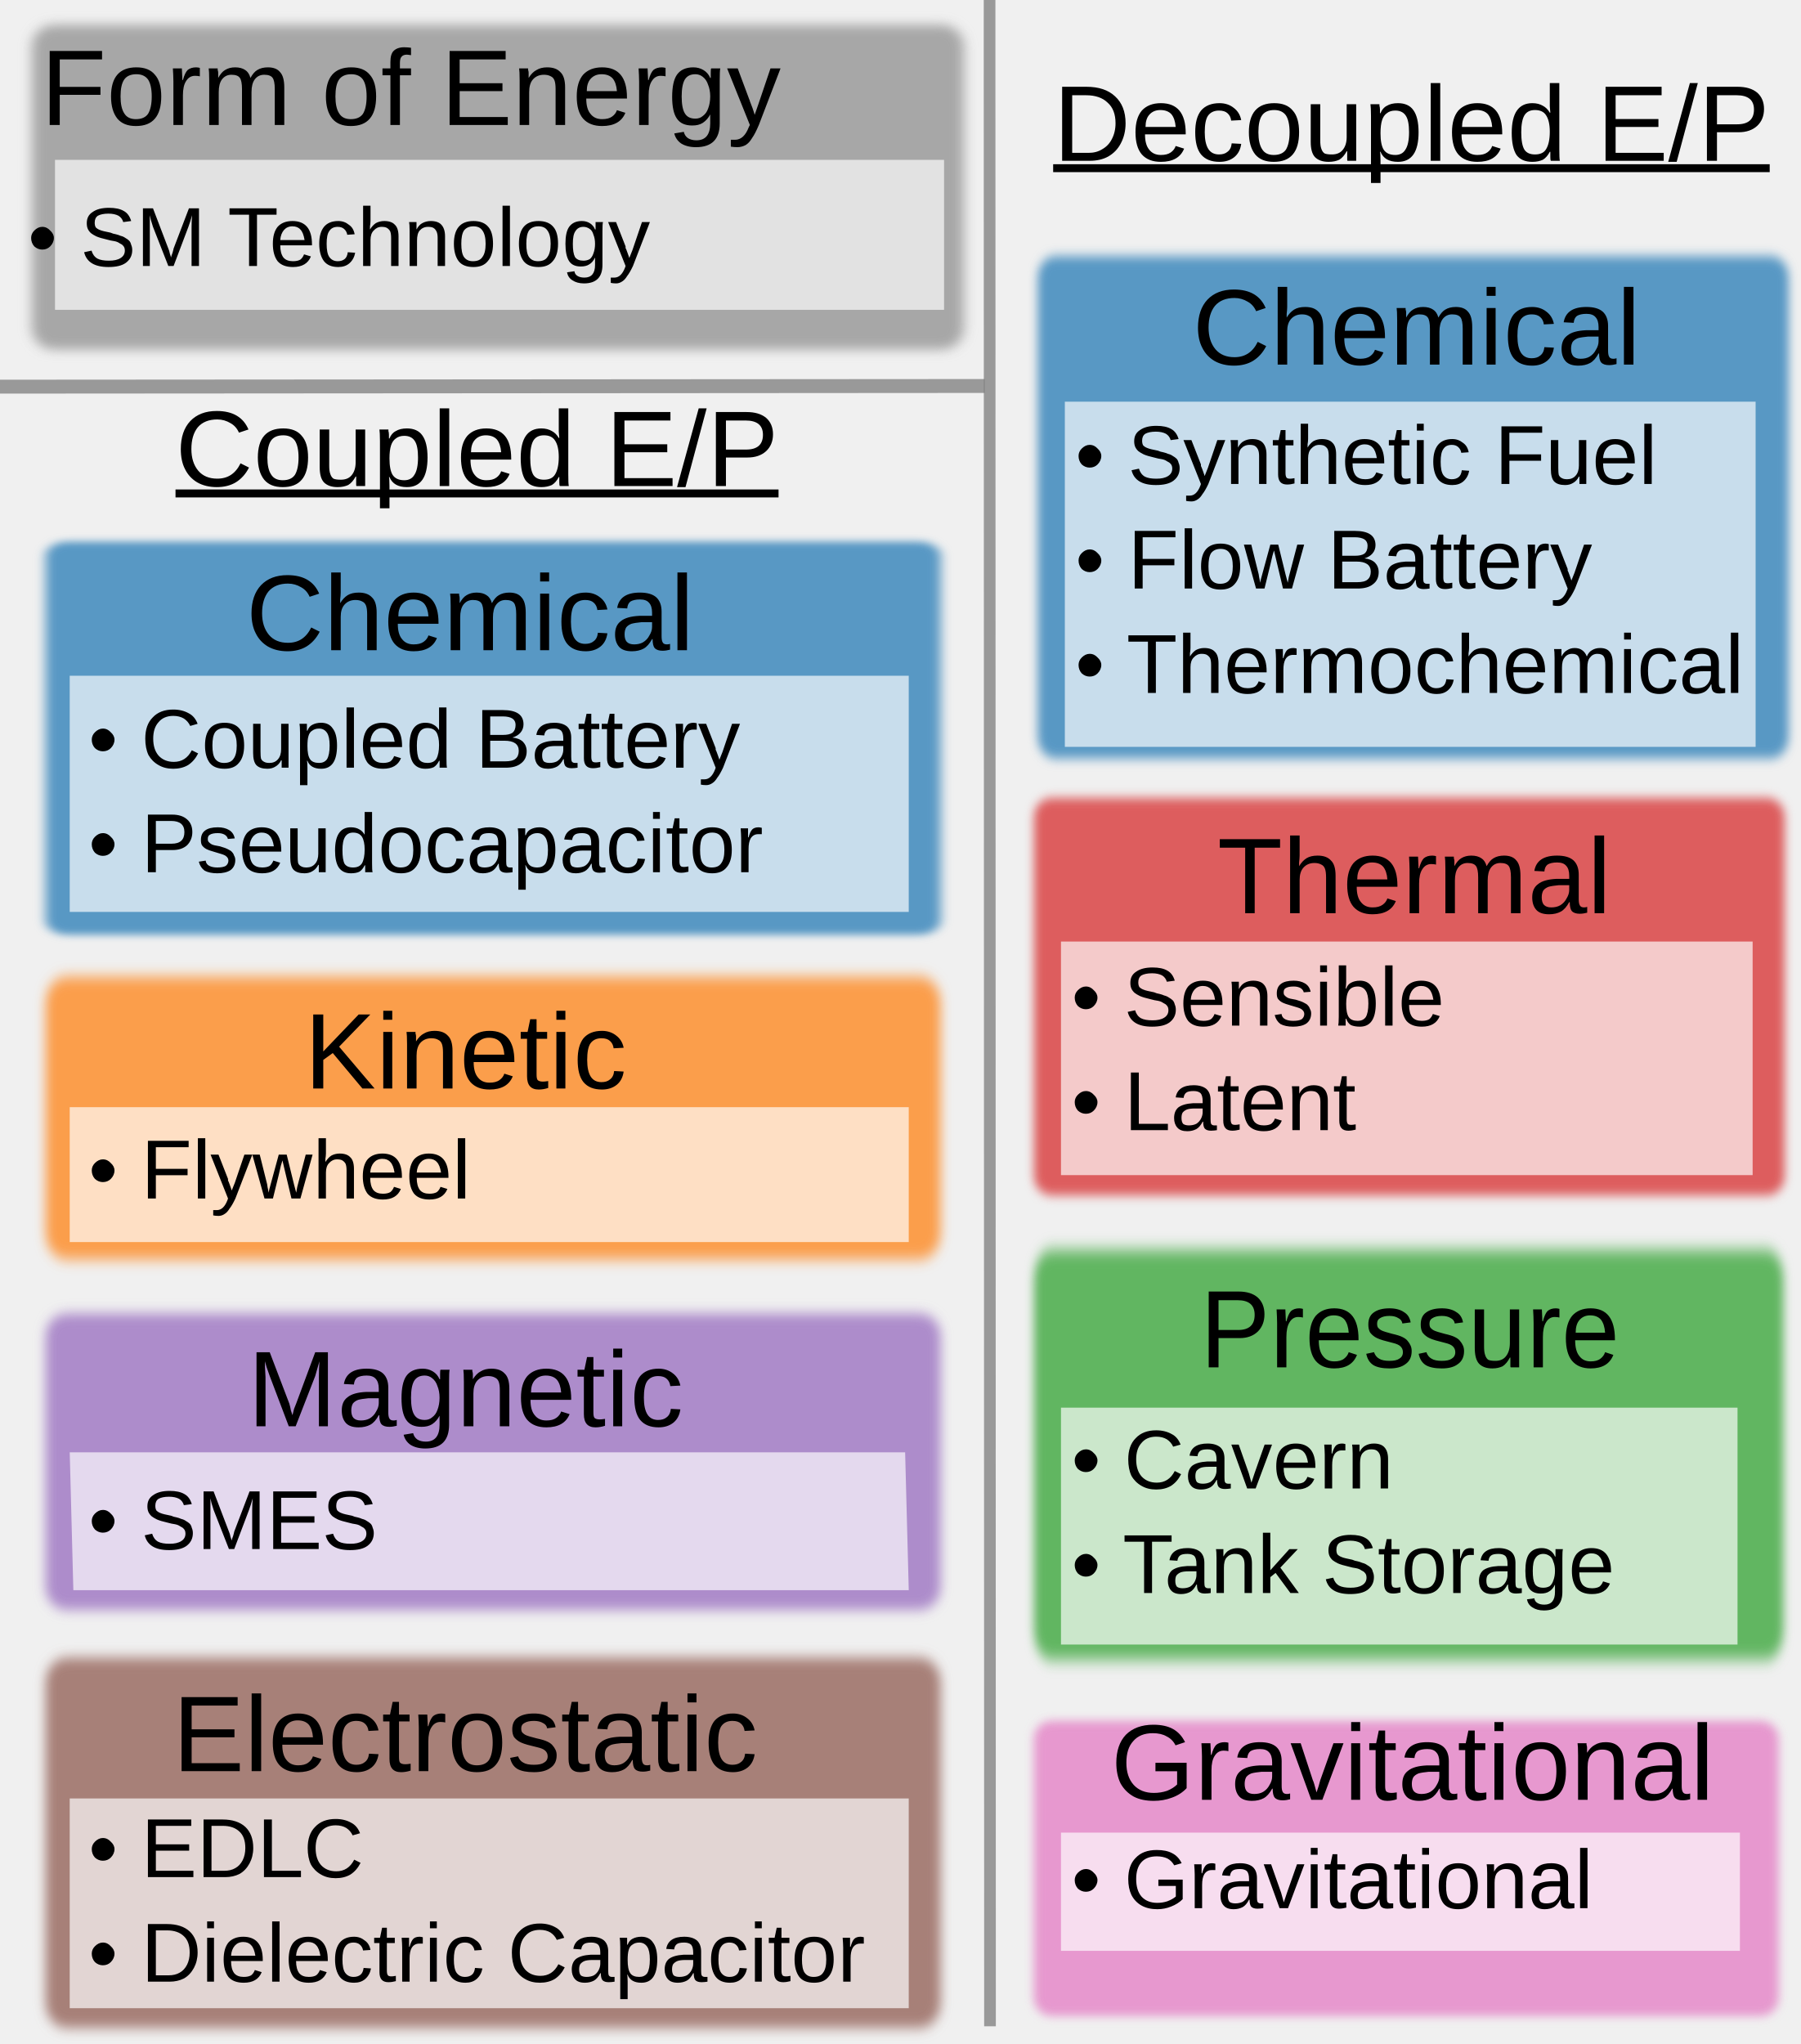
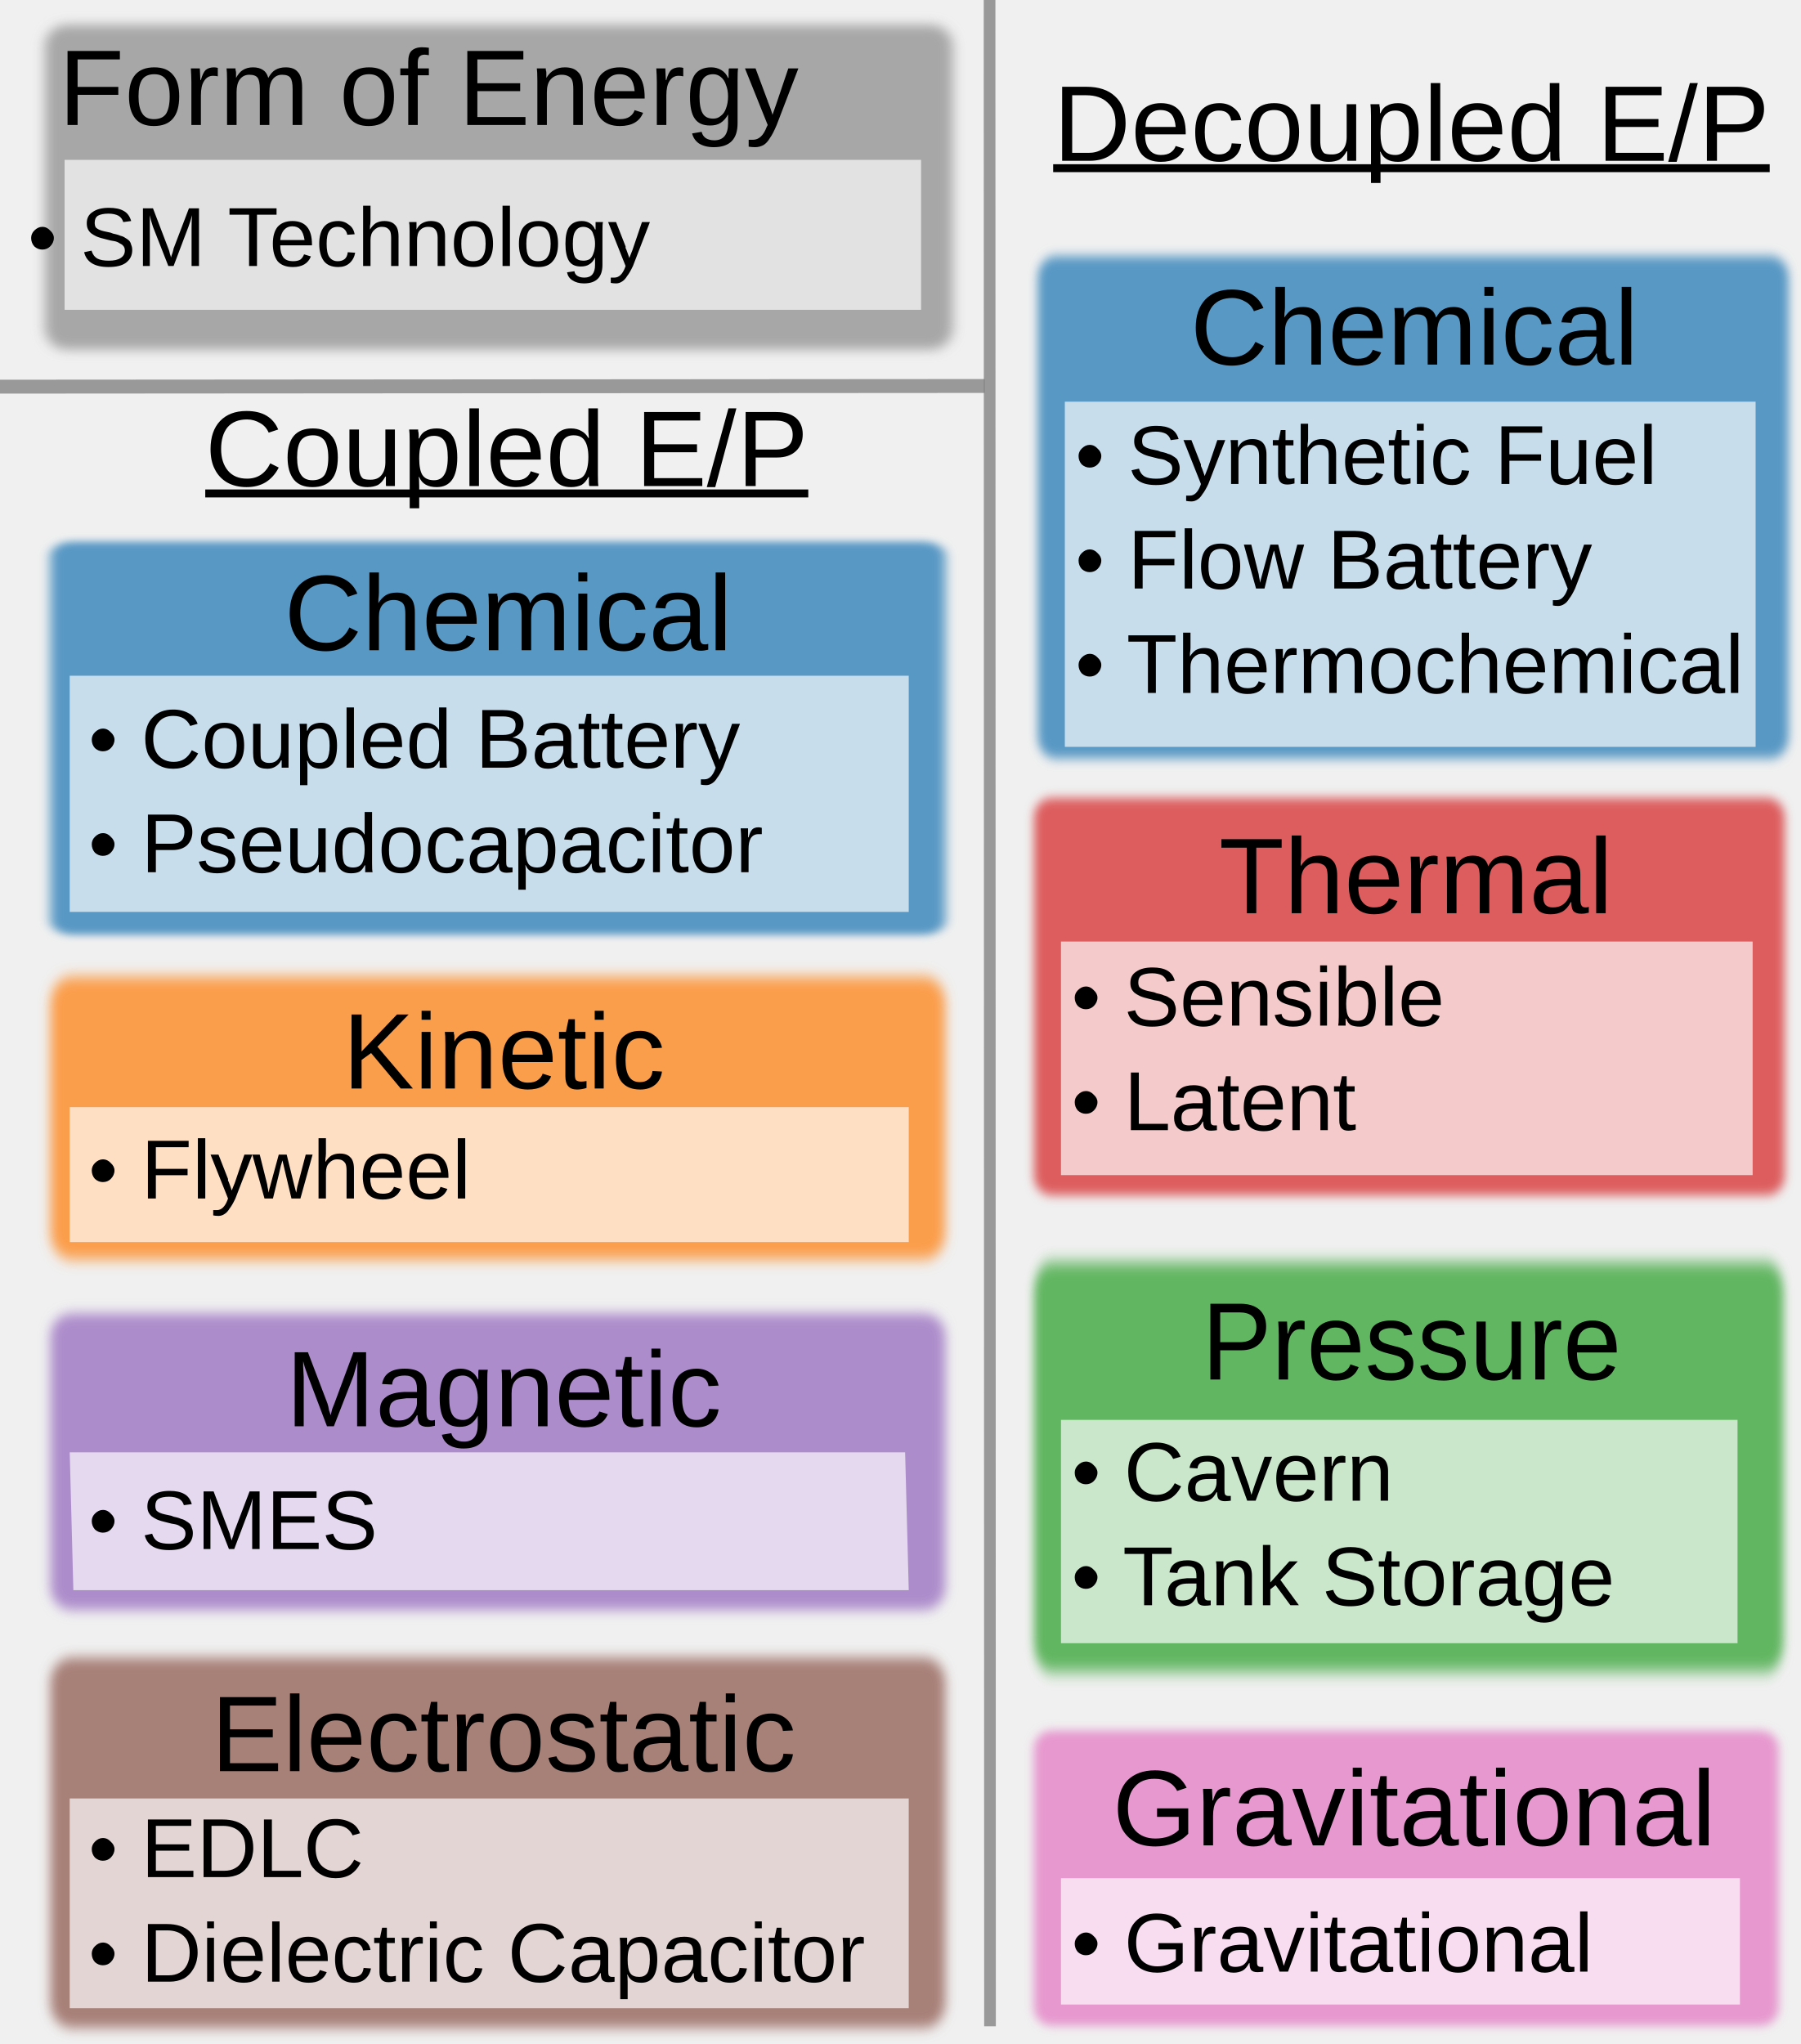
<svg xmlns="http://www.w3.org/2000/svg" width="53.215mm" height="60.411mm" viewBox="0 0 53.215 60.411" version="1.1" id="svg5" xml:space="preserve">
  <defs id="defs2">
    <rect x="856.205" y="473.246" width="132.097" height="20.602" id="rect17208" />
    <clipPath clipPathUnits="userSpaceOnUse" id="clipEmfPath1">
      <path d="M 0,0 H 375.447 V 306.686 H 0 Z" id="path400" />
    </clipPath>
    <pattern id="EMFhbasepattern" patternUnits="userSpaceOnUse" width="6" height="6" x="0" y="0" />
    <filter style="color-interpolation-filters:sRGB" id="filter1224" x="-0.016" y="-0.06" width="1.031" height="1.12">
      <feGaussianBlur stdDeviation="0.54" id="feGaussianBlur1226" />
    </filter>
    <filter style="color-interpolation-filters:sRGB" id="filter1228" x="-0.016" y="-0.031" width="1.031" height="1.062">
      <feGaussianBlur stdDeviation="0.54" id="feGaussianBlur1230" />
    </filter>
    <filter style="color-interpolation-filters:sRGB" id="filter1232" x="-0.016" y="-0.027" width="1.031" height="1.055">
      <feGaussianBlur stdDeviation="0.54" id="feGaussianBlur1234" />
    </filter>
    <filter style="color-interpolation-filters:sRGB" id="filter1236" x="-0.016" y="-0.024" width="1.031" height="1.048">
      <feGaussianBlur stdDeviation="0.54" id="feGaussianBlur1238" />
    </filter>
    <filter style="color-interpolation-filters:sRGB" id="filter1240" x="-0.016" y="-0.045" width="1.031" height="1.09">
      <feGaussianBlur stdDeviation="0.54" id="feGaussianBlur1242" />
    </filter>
    <filter style="color-interpolation-filters:sRGB" id="filter1244" x="-0.016" y="-0.05" width="1.031" height="1.099">
      <feGaussianBlur stdDeviation="0.54" id="feGaussianBlur1246" />
    </filter>
    <filter style="color-interpolation-filters:sRGB" id="filter1248" x="-0.016" y="-0.043" width="1.031" height="1.087">
      <feGaussianBlur stdDeviation="0.54" id="feGaussianBlur1250" />
    </filter>
    <filter style="color-interpolation-filters:sRGB" id="filter1252" x="-0.016" y="-0.04" width="1.031" height="1.08">
      <feGaussianBlur stdDeviation="0.54" id="feGaussianBlur1254" />
    </filter>
    <filter style="color-interpolation-filters:sRGB" id="filter1248-8" x="-0.016" y="-0.043" width="1.031" height="1.087">
      <feGaussianBlur stdDeviation="0.54" id="feGaussianBlur1250-5" />
    </filter>
  </defs>
  <g id="layer1" transform="translate(-23.54635,-45.23219)">
    <rect style="opacity:0.73;fill:#1f77b4;fill-opacity:1;fill-rule:evenodd;stroke-width:0.525;paint-order:stroke fill markers;filter:url(#filter1232)" id="rect184" width="83.022" height="47.412" x="23.193" y="34.22" ry="2" rx="2" transform="matrix(0.2673111,0,0,0.3131184,48.02206,42.08713)" />
-     <rect style="opacity:0.73;mix-blend-mode:normal;fill:#1f77b4;fill-opacity:1;fill-rule:evenodd;stroke-width:0.56;paint-order:stroke fill markers;filter:url(#filter1236)" id="rect184-46" width="83.022" height="53.987" x="111.658" y="34.22" ry="2" rx="2" transform="matrix(0.3186624,0,0,0.2151758,-10.686,53.87873)" />
+     <rect style="opacity:0.73;mix-blend-mode:normal;fill:#1f77b4;fill-opacity:1;fill-rule:evenodd;stroke-width:0.56;paint-order:stroke fill markers;filter:url(#filter1236)" id="rect184-46" width="83.022" height="53.987" x="111.658" y="34.22" ry="2" rx="2" transform="matrix(0.3186624,0,0,0.2151758,-10.54579,53.87873)" />
    <rect style="opacity:0.73;mix-blend-mode:normal;fill:#d62728;fill-opacity:1;fill-rule:evenodd;stroke-width:0.56;paint-order:stroke fill markers;filter:url(#filter1228)" id="rect184-1" width="83.022" height="42.072" x="23.42" y="83.853" ry="2" rx="2" transform="matrix(0.2672706,0,0,0.2791416,47.84898,45.40939)" />
-     <rect style="opacity:0.73;mix-blend-mode:normal;fill:#2ca02c;fill-opacity:1;fill-rule:evenodd;stroke-width:0.463;paint-order:stroke fill markers;filter:url(#filter1240)" id="rect184-4" width="83.022" height="28.765" x="22.873" y="141.918" ry="2" rx="2" transform="matrix(0.2668837,0,0,0.4211406,48.00363,22.40349)" />
-     <rect style="opacity:0.73;mix-blend-mode:normal;fill:#e377c2;fill-opacity:1;fill-rule:evenodd;stroke-width:0.492;paint-order:stroke fill markers;filter:url(#filter1252)" id="rect184-40" width="83.022" height="32.453" x="22.873" y="188.552" ry="2" rx="2" transform="matrix(0.2651474,0,0,0.2687284,48.04109,45.42348)" />
-     <rect style="opacity:0.73;mix-blend-mode:normal;fill:#8c564b;fill-opacity:1;fill-rule:evenodd;stroke-width:0.472;paint-order:stroke fill markers;filter:url(#filter1248)" id="rect184-13" width="83.022" height="29.887" x="111.337" y="188.552" ry="2" rx="2" transform="matrix(0.3186526,0,0,0.3661219,-10.58274,25.19311)" />
-     <rect style="opacity:0.73;mix-blend-mode:normal;fill:#ff7f0e;fill-opacity:1;fill-rule:evenodd;stroke-width:0.402;paint-order:stroke fill markers;filter:url(#filter1224)" id="rect184-9" width="83.022" height="21.666" x="111.658" y="94.963" ry="2" rx="2" transform="matrix(0.3186445,0,0,0.3857462,-10.68402,37.46755)" />
-     <rect style="opacity:0.73;mix-blend-mode:normal;fill:#9467bd;fill-opacity:1;fill-rule:evenodd;stroke-width:0.442;paint-order:stroke fill markers;filter:url(#filter1244)" id="rect184-9-3" width="83.022" height="26.2" x="111.337" y="141.918" ry="2" rx="2" transform="matrix(0.3186496,0,0,0.3343689,-10.58241,36.60086)" />
+     <rect style="opacity:0.73;mix-blend-mode:normal;fill:#2ca02c;fill-opacity:1;fill-rule:evenodd;stroke-width:0.463;paint-order:stroke fill markers;filter:url(#filter1240)" id="rect184-4" width="83.022" height="28.765" x="22.873" y="141.918" ry="2" rx="2" transform="matrix(0.2668837,0,0,0.4211406,48.00363,22.76422)" />
+     <rect style="opacity:0.73;mix-blend-mode:normal;fill:#e377c2;fill-opacity:1;fill-rule:evenodd;stroke-width:0.492;paint-order:stroke fill markers;filter:url(#filter1252)" id="rect184-40" width="83.022" height="32.453" x="22.873" y="188.552" ry="2" rx="2" transform="matrix(0.2651474,0,0,0.2687284,48.04109,45.71216)" />
+     <rect style="opacity:0.73;mix-blend-mode:normal;fill:#8c564b;fill-opacity:1;fill-rule:evenodd;stroke-width:0.472;paint-order:stroke fill markers;filter:url(#filter1248)" id="rect184-13" width="83.022" height="29.887" x="111.337" y="188.552" ry="2" rx="2" transform="matrix(0.3186526,0,0,0.3661219,-10.4421,25.19311)" />
+     <rect style="opacity:0.73;mix-blend-mode:normal;fill:#ff7f0e;fill-opacity:1;fill-rule:evenodd;stroke-width:0.402;paint-order:stroke fill markers;filter:url(#filter1224)" id="rect184-9" width="83.022" height="21.666" x="111.658" y="94.963" ry="2" rx="2" transform="matrix(0.3186445,0,0,0.3857462,-10.54304,37.46755)" />
+     <rect style="opacity:0.73;mix-blend-mode:normal;fill:#9467bd;fill-opacity:1;fill-rule:evenodd;stroke-width:0.442;paint-order:stroke fill markers;filter:url(#filter1244)" id="rect184-9-3" width="83.022" height="26.2" x="111.337" y="141.918" ry="2" rx="2" transform="matrix(0.3186496,0,0,0.3343689,-10.44164,36.60086)" />
    <rect style="opacity:0.671;fill:#ffffff;fill-opacity:1;fill-rule:evenodd;stroke-width:0.111;paint-order:stroke fill markers" id="rect15614" width="20.418" height="10.202" x="55.021" y="57.104" />
    <rect style="opacity:0.671;fill:#ffffff;fill-opacity:1;fill-rule:evenodd;stroke-width:0.109;paint-order:stroke fill markers" id="rect15614-3" width="20.444" height="6.903" x="54.907" y="73.06" />
    <rect style="opacity:0.671;fill:#ffffff;fill-opacity:1;fill-rule:evenodd;stroke-width:0.091;paint-order:stroke fill markers" id="rect15614-3-5" width="24.8" height="3.987" x="25.607" y="77.955" />
    <rect style="opacity:0.671;fill:#ffffff;fill-opacity:1;fill-rule:evenodd;stroke-width:0.101;paint-order:stroke fill markers" id="rect15614-5" width="24.8" height="6.98" x="25.607" y="65.204" />
-     <text xml:space="preserve" style="font-style:normal;font-variant:normal;font-weight:normal;font-stretch:normal;font-size:3.175px;font-family:Arial;-inkscape-font-specification:'Arial, Normal';font-variant-ligatures:normal;font-variant-caps:normal;font-variant-numeric:normal;font-variant-east-asian:normal;fill:#000000;fill-opacity:1;fill-rule:evenodd;stroke-width:0.265;paint-order:stroke fill markers" x="30.823" y="64.45" id="text398">
-       <tspan id="tspan396" x="30.823" y="64.45" style="font-style:normal;font-variant:normal;font-weight:normal;font-stretch:normal;font-size:3.175px;font-family:Arial;-inkscape-font-specification:'Arial, Normal';font-variant-ligatures:normal;font-variant-caps:normal;font-variant-numeric:normal;font-variant-east-asian:normal;fill:#000000;fill-opacity:1;stroke-width:0.265">Chemical</tspan>
+     <text xml:space="preserve" style="font-style:normal;font-variant:normal;font-weight:normal;font-stretch:normal;font-size:3.175px;font-family:Arial;-inkscape-font-specification:'Arial, Normal';font-variant-ligatures:normal;font-variant-caps:normal;font-variant-numeric:normal;font-variant-east-asian:normal;fill:#000000;fill-opacity:1;fill-rule:evenodd;stroke-width:0.265;paint-order:stroke fill markers" x="31.953" y="64.45" id="text398">
+       <tspan id="tspan396" x="31.953" y="64.45" style="font-style:normal;font-variant:normal;font-weight:normal;font-stretch:normal;font-size:3.175px;font-family:Arial;-inkscape-font-specification:'Arial, Normal';font-variant-ligatures:normal;font-variant-caps:normal;font-variant-numeric:normal;font-variant-east-asian:normal;fill:#000000;fill-opacity:1;stroke-width:0.265">Chemical</tspan>
    </text>
-     <text xml:space="preserve" style="font-style:normal;font-variant:normal;font-weight:normal;font-stretch:normal;font-size:3.175px;font-family:Arial;-inkscape-font-specification:'Arial, Normal';font-variant-ligatures:normal;font-variant-caps:normal;font-variant-numeric:normal;font-variant-east-asian:normal;fill:#000000;fill-opacity:1;fill-rule:evenodd;stroke-width:0.265;paint-order:stroke fill markers" x="58.802" y="56.006" id="text398-6">
-       <tspan id="tspan396-5" x="58.802" y="56.006" style="font-style:normal;font-variant:normal;font-weight:normal;font-stretch:normal;font-size:3.175px;font-family:Arial;-inkscape-font-specification:'Arial, Normal';font-variant-ligatures:normal;font-variant-caps:normal;font-variant-numeric:normal;font-variant-east-asian:normal;fill:#000000;fill-opacity:1;stroke-width:0.265">Chemical</tspan>
+     <text xml:space="preserve" style="font-style:normal;font-variant:normal;font-weight:normal;font-stretch:normal;font-size:3.175px;font-family:Arial;-inkscape-font-specification:'Arial, Normal';font-variant-ligatures:normal;font-variant-caps:normal;font-variant-numeric:normal;font-variant-east-asian:normal;fill:#000000;fill-opacity:1;fill-rule:evenodd;stroke-width:0.265;paint-order:stroke fill markers" x="58.736" y="56.006" id="text398-6">
+       <tspan id="tspan396-5" x="58.736" y="56.006" style="font-style:normal;font-variant:normal;font-weight:normal;font-stretch:normal;font-size:3.175px;font-family:Arial;-inkscape-font-specification:'Arial, Normal';font-variant-ligatures:normal;font-variant-caps:normal;font-variant-numeric:normal;font-variant-east-asian:normal;fill:#000000;fill-opacity:1;stroke-width:0.265">Chemical</tspan>
    </text>
-     <text xml:space="preserve" style="font-style:normal;font-variant:normal;font-weight:normal;font-stretch:normal;font-size:3.175px;font-family:Arial;-inkscape-font-specification:'Arial, Normal';font-variant-ligatures:normal;font-variant-caps:normal;font-variant-numeric:normal;font-variant-east-asian:normal;fill:#000000;fill-opacity:1;fill-rule:evenodd;stroke-width:0.265;paint-order:stroke fill markers" x="59.525" y="72.221" id="text398-6-5">
-       <tspan id="tspan396-5-4" x="59.525" y="72.221" style="font-style:normal;font-variant:normal;font-weight:normal;font-stretch:normal;font-size:3.175px;font-family:Arial;-inkscape-font-specification:'Arial, Normal';font-variant-ligatures:normal;font-variant-caps:normal;font-variant-numeric:normal;font-variant-east-asian:normal;fill:#000000;fill-opacity:1;stroke-width:0.265">Thermal</tspan>
+     <text xml:space="preserve" style="font-style:normal;font-variant:normal;font-weight:normal;font-stretch:normal;font-size:3.175px;font-family:Arial;-inkscape-font-specification:'Arial, Normal';font-variant-ligatures:normal;font-variant-caps:normal;font-variant-numeric:normal;font-variant-east-asian:normal;fill:#000000;fill-opacity:1;fill-rule:evenodd;stroke-width:0.265;paint-order:stroke fill markers" x="59.572" y="72.221" id="text398-6-5">
+       <tspan id="tspan396-5-4" x="59.572" y="72.221" style="font-style:normal;font-variant:normal;font-weight:normal;font-stretch:normal;font-size:3.175px;font-family:Arial;-inkscape-font-specification:'Arial, Normal';font-variant-ligatures:normal;font-variant-caps:normal;font-variant-numeric:normal;font-variant-east-asian:normal;fill:#000000;fill-opacity:1;stroke-width:0.265">Thermal</tspan>
    </text>
-     <text xml:space="preserve" style="font-style:normal;font-variant:normal;font-weight:normal;font-stretch:normal;font-size:3.175px;font-family:Arial;-inkscape-font-specification:'Arial, Normal';font-variant-ligatures:normal;font-variant-caps:normal;font-variant-numeric:normal;font-variant-east-asian:normal;fill:#000000;fill-opacity:1;fill-rule:evenodd;stroke-width:0.271;paint-order:stroke fill markers" x="60.447" y="83.616" id="text398-6-5-4" transform="scale(0.976329,1.024245)">
-       <tspan id="tspan396-5-4-9" x="60.447" y="83.616" style="font-style:normal;font-variant:normal;font-weight:normal;font-stretch:normal;font-size:3.175px;font-family:Arial;-inkscape-font-specification:'Arial, Normal';font-variant-ligatures:normal;font-variant-caps:normal;font-variant-numeric:normal;font-variant-east-asian:normal;fill:#000000;fill-opacity:1;stroke-width:0.271">Pressure</tspan>
+     <text xml:space="preserve" style="font-style:normal;font-variant:normal;font-weight:normal;font-stretch:normal;font-size:3.175px;font-family:Arial;-inkscape-font-specification:'Arial, Normal';font-variant-ligatures:normal;font-variant-caps:normal;font-variant-numeric:normal;font-variant-east-asian:normal;fill:#000000;fill-opacity:1;fill-rule:evenodd;stroke-width:0.271;paint-order:stroke fill markers" x="60.495" y="83.968" id="text398-6-5-4" transform="scale(0.976329,1.024245)">
+       <tspan id="tspan396-5-4-9" x="60.495" y="83.968" style="font-style:normal;font-variant:normal;font-weight:normal;font-stretch:normal;font-size:3.175px;font-family:Arial;-inkscape-font-specification:'Arial, Normal';font-variant-ligatures:normal;font-variant-caps:normal;font-variant-numeric:normal;font-variant-east-asian:normal;fill:#000000;fill-opacity:1;stroke-width:0.271">Pressure</tspan>
    </text>
-     <text xml:space="preserve" style="font-style:normal;font-variant:normal;font-weight:normal;font-stretch:normal;font-size:3.175px;font-family:Arial;-inkscape-font-specification:'Arial, Normal';font-variant-ligatures:normal;font-variant-caps:normal;font-variant-numeric:normal;font-variant-east-asian:normal;fill:#000000;fill-opacity:1;fill-rule:evenodd;stroke-width:0.265;paint-order:stroke fill markers" x="32.541" y="77.402" id="text398-6-5-2">
-       <tspan id="tspan396-5-4-4" x="32.541" y="77.402" style="font-style:normal;font-variant:normal;font-weight:normal;font-stretch:normal;font-size:3.175px;font-family:Arial;-inkscape-font-specification:'Arial, Normal';font-variant-ligatures:normal;font-variant-caps:normal;font-variant-numeric:normal;font-variant-east-asian:normal;fill:#000000;fill-opacity:1;stroke-width:0.265">Kinetic</tspan>
+     <text xml:space="preserve" style="font-style:normal;font-variant:normal;font-weight:normal;font-stretch:normal;font-size:3.175px;font-family:Arial;-inkscape-font-specification:'Arial, Normal';font-variant-ligatures:normal;font-variant-caps:normal;font-variant-numeric:normal;font-variant-east-asian:normal;fill:#000000;fill-opacity:1;fill-rule:evenodd;stroke-width:0.265;paint-order:stroke fill markers" x="33.671" y="77.402" id="text398-6-5-2">
+       <tspan id="tspan396-5-4-4" x="33.671" y="77.402" style="font-style:normal;font-variant:normal;font-weight:normal;font-stretch:normal;font-size:3.175px;font-family:Arial;-inkscape-font-specification:'Arial, Normal';font-variant-ligatures:normal;font-variant-caps:normal;font-variant-numeric:normal;font-variant-east-asian:normal;fill:#000000;fill-opacity:1;stroke-width:0.265">Kinetic</tspan>
    </text>
    <text xml:space="preserve" style="font-style:normal;font-variant:normal;font-weight:normal;font-stretch:normal;font-size:3.175px;font-family:Arial;-inkscape-font-specification:'Arial, Normal';font-variant-ligatures:normal;font-variant-caps:normal;font-variant-numeric:normal;font-variant-east-asian:normal;fill:#000000;fill-opacity:1;fill-rule:evenodd;stroke-width:0.265;paint-order:stroke fill markers" x="54.677" y="49.983" id="text398-6-8">
      <tspan id="tspan396-5-9" x="54.677" y="49.983" style="font-style:normal;font-variant:normal;font-weight:normal;font-stretch:normal;font-size:3.175px;font-family:Arial;-inkscape-font-specification:'Arial, Normal';font-variant-ligatures:normal;font-variant-caps:normal;font-variant-numeric:normal;font-variant-east-asian:normal;text-decoration:underline;text-decoration-line:underline;fill:#000000;fill-opacity:1;stroke-width:0.265">Decoupled E/P</tspan>
    </text>
-     <text xml:space="preserve" style="font-style:normal;font-variant:normal;font-weight:normal;font-stretch:normal;font-size:3.175px;font-family:Arial;-inkscape-font-specification:'Arial, Normal';font-variant-ligatures:normal;font-variant-caps:normal;font-variant-numeric:normal;font-variant-east-asian:normal;fill:#000000;fill-opacity:1;fill-rule:evenodd;stroke-width:0.265;paint-order:stroke fill markers" x="28.736" y="59.597" id="text398-6-8-5">
-       <tspan id="tspan396-5-9-6" x="28.736" y="59.597" style="font-style:normal;font-variant:normal;font-weight:normal;font-stretch:normal;font-size:3.175px;font-family:Arial;-inkscape-font-specification:'Arial, Normal';font-variant-ligatures:normal;font-variant-caps:normal;font-variant-numeric:normal;font-variant-east-asian:normal;text-decoration:underline;text-decoration-line:underline;fill:#000000;fill-opacity:1;stroke-width:0.265">Coupled E/P</tspan>
+     <text xml:space="preserve" style="font-style:normal;font-variant:normal;font-weight:normal;font-stretch:normal;font-size:3.175px;font-family:Arial;-inkscape-font-specification:'Arial, Normal';font-variant-ligatures:normal;font-variant-caps:normal;font-variant-numeric:normal;font-variant-east-asian:normal;fill:#000000;fill-opacity:1;fill-rule:evenodd;stroke-width:0.265;paint-order:stroke fill markers" x="29.614" y="59.597" id="text398-6-8-5">
+       <tspan id="tspan396-5-9-6" x="29.614" y="59.597" style="font-style:normal;font-variant:normal;font-weight:normal;font-stretch:normal;font-size:3.175px;font-family:Arial;-inkscape-font-specification:'Arial, Normal';font-variant-ligatures:normal;font-variant-caps:normal;font-variant-numeric:normal;font-variant-east-asian:normal;text-decoration:underline;text-decoration-line:underline;fill:#000000;fill-opacity:1;stroke-width:0.265">Coupled E/P</tspan>
    </text>
    <text xml:space="preserve" style="font-style:normal;font-variant:normal;font-weight:normal;font-stretch:normal;font-size:2.469px;font-family:Arial;-inkscape-font-specification:'Arial, Normal';font-variant-ligatures:normal;font-variant-caps:normal;font-variant-numeric:normal;font-variant-east-asian:normal;white-space:pre;inline-size:71.008;display:inline;fill:#000000;fill-opacity:1;fill-rule:evenodd;stroke-width:0.265;paint-order:stroke fill markers" x="52.942" y="70.123" id="text398-6-6" transform="translate(2.278004,5.423461)">
-       <tspan x="52.942" y="70.123" id="tspan806">• Sensible
+       <tspan x="52.942" y="70.123" id="tspan1589">• Sensible
</tspan>
-       <tspan x="52.942" y="73.21" id="tspan808">• Latent</tspan>
+       <tspan x="52.942" y="73.21" id="tspan1591">• Latent</tspan>
    </text>
-     <rect style="opacity:0.671;fill:#ffffff;fill-opacity:1;fill-rule:evenodd;stroke-width:0.111;paint-order:stroke fill markers" id="rect15614-3-6" width="19.997" height="7.001" x="54.907" y="86.836" />
-     <text xml:space="preserve" style="font-style:normal;font-variant:normal;font-weight:normal;font-stretch:normal;font-size:2.469px;font-family:Arial;-inkscape-font-specification:'Arial, Normal';font-variant-ligatures:normal;font-variant-caps:normal;font-variant-numeric:normal;font-variant-east-asian:normal;white-space:pre;inline-size:71.008;display:inline;fill:#000000;fill-opacity:1;fill-rule:evenodd;stroke-width:0.265;paint-order:stroke fill markers" x="52.942" y="70.123" id="text398-6-6-2" transform="translate(2.278004,19.10321)">
-       <tspan x="52.942" y="70.123" id="tspan810">• Cavern
+     <rect style="opacity:0.671;fill:#ffffff;fill-opacity:1;fill-rule:evenodd;stroke-width:0.108;paint-order:stroke fill markers" id="rect15614-3-6" width="19.997" height="6.6" x="54.907" y="87.197" />
+     <text xml:space="preserve" style="font-style:normal;font-variant:normal;font-weight:normal;font-stretch:normal;font-size:2.469px;font-family:Arial;-inkscape-font-specification:'Arial, Normal';font-variant-ligatures:normal;font-variant-caps:normal;font-variant-numeric:normal;font-variant-east-asian:normal;white-space:pre;inline-size:71.008;display:inline;fill:#000000;fill-opacity:1;fill-rule:evenodd;stroke-width:0.265;paint-order:stroke fill markers" x="52.942" y="70.123" id="text398-6-6-2" transform="translate(2.278004,19.46394)">
+       <tspan x="52.942" y="70.123" id="tspan1593">• Cavern
</tspan>
-       <tspan x="52.942" y="73.21" id="tspan812">• Tank Storage</tspan>
+       <tspan x="52.942" y="73.21" id="tspan1595">• Tank Storage</tspan>
    </text>
-     <text xml:space="preserve" style="font-style:normal;font-variant:normal;font-weight:normal;font-stretch:normal;font-size:3.175px;font-family:Arial;-inkscape-font-specification:'Arial, Normal';font-variant-ligatures:normal;font-variant-caps:normal;font-variant-numeric:normal;font-variant-east-asian:normal;fill:#000000;fill-opacity:1;fill-rule:evenodd;stroke-width:0.265;paint-order:stroke fill markers" x="30.862" y="87.384" id="text398-6-5-4-8">
-       <tspan id="tspan396-5-4-9-9" x="30.862" y="87.384" style="font-style:normal;font-variant:normal;font-weight:normal;font-stretch:normal;font-size:3.175px;font-family:Arial;-inkscape-font-specification:'Arial, Normal';font-variant-ligatures:normal;font-variant-caps:normal;font-variant-numeric:normal;font-variant-east-asian:normal;fill:#000000;fill-opacity:1;stroke-width:0.265">Magnetic</tspan>
+     <text xml:space="preserve" style="font-style:normal;font-variant:normal;font-weight:normal;font-stretch:normal;font-size:3.175px;font-family:Arial;-inkscape-font-specification:'Arial, Normal';font-variant-ligatures:normal;font-variant-caps:normal;font-variant-numeric:normal;font-variant-east-asian:normal;fill:#000000;fill-opacity:1;fill-rule:evenodd;stroke-width:0.265;paint-order:stroke fill markers" x="31.993" y="87.384" id="text398-6-5-4-8">
+       <tspan id="tspan396-5-4-9-9" x="31.993" y="87.384" style="font-style:normal;font-variant:normal;font-weight:normal;font-stretch:normal;font-size:3.175px;font-family:Arial;-inkscape-font-specification:'Arial, Normal';font-variant-ligatures:normal;font-variant-caps:normal;font-variant-numeric:normal;font-variant-east-asian:normal;fill:#000000;fill-opacity:1;stroke-width:0.265">Magnetic</tspan>
    </text>
    <rect style="opacity:0.671;fill:#ffffff;fill-opacity:1;fill-rule:evenodd;stroke-width:0.094;paint-order:stroke fill markers" id="rect15614-3-6-8" width="24.693" height="4.075" x="23.289" y="88.187" transform="matrix(1,0,0.02628817,0.9996544,0,0)" />
    <text xml:space="preserve" style="font-style:normal;font-variant:normal;font-weight:normal;font-stretch:normal;font-size:2.469px;font-family:Arial;-inkscape-font-specification:'Arial, Normal';font-variant-ligatures:normal;font-variant-caps:normal;font-variant-numeric:normal;font-variant-east-asian:normal;white-space:pre;inline-size:71.008;display:inline;fill:#000000;fill-opacity:1;fill-rule:evenodd;stroke-width:0.265;paint-order:stroke fill markers" x="52.942" y="70.123" id="text398-6-6-2-0" transform="translate(-26.77655,20.89375)">
-       <tspan x="52.942" y="70.123" id="tspan814">• SMES</tspan>
+       <tspan x="52.942" y="70.123" id="tspan1597">• SMES</tspan>
    </text>
-     <text xml:space="preserve" style="font-style:normal;font-variant:normal;font-weight:normal;font-stretch:normal;font-size:3.175px;font-family:Arial;-inkscape-font-specification:'Arial, Normal';font-variant-ligatures:normal;font-variant-caps:normal;font-variant-numeric:normal;font-variant-east-asian:normal;fill:#000000;fill-opacity:1;fill-rule:evenodd;stroke-width:0.265;paint-order:stroke fill markers" x="56.388" y="98.425" id="text398-6-5-4-0">
-       <tspan id="tspan396-5-4-9-4" x="56.388" y="98.425" style="font-style:normal;font-variant:normal;font-weight:normal;font-stretch:normal;font-size:3.175px;font-family:Arial;-inkscape-font-specification:'Arial, Normal';font-variant-ligatures:normal;font-variant-caps:normal;font-variant-numeric:normal;font-variant-east-asian:normal;fill:#000000;fill-opacity:1;stroke-width:0.265">Gravitational</tspan>
+     <text xml:space="preserve" style="font-style:normal;font-variant:normal;font-weight:normal;font-stretch:normal;font-size:3.175px;font-family:Arial;-inkscape-font-specification:'Arial, Normal';font-variant-ligatures:normal;font-variant-caps:normal;font-variant-numeric:normal;font-variant-east-asian:normal;fill:#000000;fill-opacity:1;fill-rule:evenodd;stroke-width:0.265;paint-order:stroke fill markers" x="56.435" y="99.772" id="text398-6-5-4-0">
+       <tspan id="tspan396-5-4-9-4" x="56.435" y="99.772" style="font-style:normal;font-variant:normal;font-weight:normal;font-stretch:normal;font-size:3.175px;font-family:Arial;-inkscape-font-specification:'Arial, Normal';font-variant-ligatures:normal;font-variant-caps:normal;font-variant-numeric:normal;font-variant-east-asian:normal;fill:#000000;fill-opacity:1;stroke-width:0.265">Gravitational</tspan>
    </text>
-     <rect style="opacity:0.671;fill:#ffffff;fill-opacity:1;fill-rule:evenodd;stroke-width:0.078;paint-order:stroke fill markers" id="rect15614-3-6-9" width="20.068" height="3.494" x="54.907" y="99.396" />
-     <text xml:space="preserve" style="font-style:normal;font-variant:normal;font-weight:normal;font-stretch:normal;font-size:3.175px;font-family:Arial;-inkscape-font-specification:'Arial, Normal';font-variant-ligatures:normal;font-variant-caps:normal;font-variant-numeric:normal;font-variant-east-asian:normal;fill:#000000;fill-opacity:1;fill-rule:evenodd;stroke-width:0.265;paint-order:stroke fill markers" x="28.65" y="97.579" id="text398-6-5-4-8-4">
-       <tspan id="tspan396-5-4-9-9-4" x="28.65" y="97.579" style="font-style:normal;font-variant:normal;font-weight:normal;font-stretch:normal;font-size:3.175px;font-family:Arial;-inkscape-font-specification:'Arial, Normal';font-variant-ligatures:normal;font-variant-caps:normal;font-variant-numeric:normal;font-variant-east-asian:normal;fill:#000000;fill-opacity:1;stroke-width:0.265">Electrostatic</tspan>
+     <rect style="opacity:0.671;fill:#ffffff;fill-opacity:1;fill-rule:evenodd;stroke-width:0.081;paint-order:stroke fill markers" id="rect15614-3-6-9" width="20.068" height="3.734" x="54.907" y="100.743" />
+     <text xml:space="preserve" style="font-style:normal;font-variant:normal;font-weight:normal;font-stretch:normal;font-size:3.175px;font-family:Arial;-inkscape-font-specification:'Arial, Normal';font-variant-ligatures:normal;font-variant-caps:normal;font-variant-numeric:normal;font-variant-east-asian:normal;fill:#000000;fill-opacity:1;fill-rule:evenodd;stroke-width:0.265;paint-order:stroke fill markers" x="29.78" y="97.579" id="text398-6-5-4-8-4">
+       <tspan id="tspan396-5-4-9-9-4" x="29.78" y="97.579" style="font-style:normal;font-variant:normal;font-weight:normal;font-stretch:normal;font-size:3.175px;font-family:Arial;-inkscape-font-specification:'Arial, Normal';font-variant-ligatures:normal;font-variant-caps:normal;font-variant-numeric:normal;font-variant-east-asian:normal;fill:#000000;fill-opacity:1;stroke-width:0.265">Electrostatic</tspan>
    </text>
    <rect style="opacity:0.671;fill:#ffffff;fill-opacity:1;fill-rule:evenodd;stroke-width:0.116;paint-order:stroke fill markers" id="rect15614-3-6-8-7" width="24.8" height="6.199" x="25.607" y="98.386" />
    <text xml:space="preserve" style="font-style:normal;font-variant:normal;font-weight:normal;font-stretch:normal;font-size:2.469px;font-family:Arial;-inkscape-font-specification:'Arial, Normal';font-variant-ligatures:normal;font-variant-caps:normal;font-variant-numeric:normal;font-variant-east-asian:normal;white-space:pre;inline-size:71.008;display:inline;fill:#000000;fill-opacity:1;fill-rule:evenodd;stroke-width:0.265;paint-order:stroke fill markers" x="52.942" y="70.123" id="text398-6-6-2-0-5" transform="translate(-26.77655,30.59008)">
-       <tspan x="52.942" y="70.123" id="tspan816">• EDLC
+       <tspan x="52.942" y="70.123" id="tspan1599">• EDLC
</tspan>
-       <tspan x="52.942" y="73.21" id="tspan818">• Dielectric Capacitor </tspan>
+       <tspan x="52.942" y="73.21" id="tspan1601">• Dielectric Capacitor </tspan>
    </text>
-     <rect style="opacity:0.73;mix-blend-mode:normal;fill:#8c8c8c;fill-opacity:1;fill-rule:evenodd;stroke-width:0.472;paint-order:stroke fill markers;filter:url(#filter1248-8)" id="rect184-13-0" width="83.022" height="29.887" x="111.337" y="188.552" ry="2" rx="2" transform="matrix(0.3318325,0,0,0.32107,-12.45663,-14.57029)" />
-     <text xml:space="preserve" style="font-style:normal;font-variant:normal;font-weight:normal;font-stretch:normal;font-size:3.175px;font-family:Arial;-inkscape-font-specification:'Arial, Normal';font-variant-ligatures:normal;font-variant-caps:normal;font-variant-numeric:normal;font-variant-east-asian:normal;text-align:center;text-anchor:middle;fill:#000000;fill-opacity:1;fill-rule:evenodd;stroke-width:0.265;paint-order:stroke fill markers" x="37.892" y="48.923" id="text398-6-5-4-8-4-6">
-       <tspan x="37.892" y="48.923" style="font-style:normal;font-variant:normal;font-weight:normal;font-stretch:normal;font-size:3.175px;font-family:Arial;-inkscape-font-specification:'Arial, Normal';font-variant-ligatures:normal;font-variant-caps:normal;font-variant-numeric:normal;font-variant-east-asian:normal;text-align:center;text-anchor:middle;fill:#000000;fill-opacity:1;stroke-width:0.265" id="tspan1290">Form of Energy</tspan>
+     <rect style="opacity:0.73;mix-blend-mode:normal;fill:#8c8c8c;fill-opacity:1;fill-rule:evenodd;stroke-width:0.472;paint-order:stroke fill markers;filter:url(#filter1248-8)" id="rect184-13-0" width="83.022" height="29.887" x="111.337" y="188.552" ry="2" rx="2" transform="matrix(0.3232257,0,0,0.32107,-11.11276,-14.57029)" />
+     <text xml:space="preserve" style="font-style:normal;font-variant:normal;font-weight:normal;font-stretch:normal;font-size:3.175px;font-family:Arial;-inkscape-font-specification:'Arial, Normal';font-variant-ligatures:normal;font-variant-caps:normal;font-variant-numeric:normal;font-variant-east-asian:normal;text-align:center;text-anchor:middle;fill:#000000;fill-opacity:1;fill-rule:evenodd;stroke-width:0.265;paint-order:stroke fill markers" x="38.421" y="48.923" id="text398-6-5-4-8-4-6">
+       <tspan x="38.421" y="48.923" style="font-style:normal;font-variant:normal;font-weight:normal;font-stretch:normal;font-size:3.175px;font-family:Arial;-inkscape-font-specification:'Arial, Normal';font-variant-ligatures:normal;font-variant-caps:normal;font-variant-numeric:normal;font-variant-east-asian:normal;text-align:center;text-anchor:middle;fill:#000000;fill-opacity:1;stroke-width:0.265" id="tspan1290">Form of Energy</tspan>
    </text>
-     <rect style="opacity:0.671;fill:#ffffff;fill-opacity:1;fill-rule:evenodd;stroke-width:0.101;paint-order:stroke fill markers" id="rect15614-3-6-8-7-1" width="26.279" height="4.432" x="25.172" y="49.957" />
+     <rect style="opacity:0.671;fill:#ffffff;fill-opacity:1;fill-rule:evenodd;stroke-width:0.099;paint-order:stroke fill markers" id="rect15614-3-6-8-7-1" width="25.316" height="4.432" x="25.456" y="49.957" />
    <text xml:space="preserve" style="font-style:normal;font-variant:normal;font-weight:normal;font-stretch:normal;font-size:2.469px;font-family:Arial;-inkscape-font-specification:'Arial, Normal';font-variant-ligatures:normal;font-variant-caps:normal;font-variant-numeric:normal;font-variant-east-asian:normal;text-align:center;text-anchor:middle;white-space:pre;inline-size:71.008;display:inline;fill:#000000;fill-opacity:1;fill-rule:evenodd;stroke-width:0.265;paint-order:stroke fill markers" x="71.152" y="70.123" id="text398-6-6-2-0-5-5" transform="translate(-35.87305,-17.02825)">
-       <tspan x="71.152" y="70.123" id="tspan820">• SM Technology</tspan>
+       <tspan x="71.152" y="70.123" id="tspan1603">• SM Technology</tspan>
    </text>
    <text xml:space="preserve" style="font-style:normal;font-variant:normal;font-weight:normal;font-stretch:normal;font-size:2.469px;font-family:Arial;-inkscape-font-specification:'Arial, Normal';font-variant-ligatures:normal;font-variant-caps:normal;font-variant-numeric:normal;font-variant-east-asian:normal;white-space:pre;inline-size:71.008;display:inline;fill:#000000;fill-opacity:1;fill-rule:evenodd;stroke-width:0.265;paint-order:stroke fill markers" x="52.942" y="70.123" id="text398-6-6-3" transform="translate(-26.77655,10.53235)">
-       <tspan x="52.942" y="70.123" id="tspan822">• Flywheel</tspan>
+       <tspan x="52.942" y="70.123" id="tspan1605">• Flywheel</tspan>
    </text>
    <text xml:space="preserve" style="font-style:normal;font-variant:normal;font-weight:normal;font-stretch:normal;font-size:2.469px;font-family:Arial;-inkscape-font-specification:'Arial, Normal';font-variant-ligatures:normal;font-variant-caps:normal;font-variant-numeric:normal;font-variant-east-asian:normal;white-space:pre;inline-size:79.986;display:inline;fill:#000000;fill-opacity:1;fill-rule:evenodd;stroke-width:0.265;paint-order:stroke fill markers" x="52.942" y="70.123" id="text398-6-6-97" transform="translate(2.39137,-10.5844)">
-       <tspan x="52.942" y="70.123" id="tspan824">• Synthetic Fuel 
+       <tspan x="52.942" y="70.123" id="tspan1607">• Synthetic Fuel 
</tspan>
-       <tspan x="52.942" y="73.21" id="tspan826">• Flow Battery
+       <tspan x="52.942" y="73.21" id="tspan1609">• Flow Battery
</tspan>
-       <tspan x="52.942" y="76.297" id="tspan828">• Thermochemical</tspan>
+       <tspan x="52.942" y="76.297" id="tspan1611">• Thermochemical</tspan>
    </text>
    <text xml:space="preserve" style="font-style:normal;font-variant:normal;font-weight:normal;font-stretch:normal;font-size:2.469px;font-family:Arial;-inkscape-font-specification:'Arial, Normal';font-variant-ligatures:normal;font-variant-caps:normal;font-variant-numeric:normal;font-variant-east-asian:normal;white-space:pre;inline-size:71.885;display:inline;fill:#000000;fill-opacity:1;fill-rule:evenodd;stroke-width:0.265;paint-order:stroke fill markers" x="52.942" y="70.123" id="text398-6-6-9" transform="translate(-26.77655,-2.199454)">
-       <tspan x="52.942" y="70.123" id="tspan830">• Coupled Battery
+       <tspan x="52.942" y="70.123" id="tspan1613">• Coupled Battery
</tspan>
-       <tspan x="52.942" y="73.21" id="tspan832">• Pseudocapacitor
+       <tspan x="52.942" y="73.21" id="tspan1615">• Pseudocapacitor
</tspan>
    </text>
    <text xml:space="preserve" transform="scale(0.2645833)" id="text17206" style="font-style:normal;font-variant:normal;font-weight:normal;font-stretch:normal;font-size:17.333px;font-family:Arial;-inkscape-font-specification:'Arial, Normal';font-variant-ligatures:normal;font-variant-caps:normal;font-variant-numeric:normal;font-variant-east-asian:normal;white-space:pre;shape-inside:url(#rect17208);display:inline;opacity:0.671;fill:#ffffff;fill-opacity:1;fill-rule:evenodd;stroke-width:1.002;paint-order:stroke fill markers" />
-     <text xml:space="preserve" style="font-style:normal;font-variant:normal;font-weight:normal;font-stretch:normal;font-size:2.469px;font-family:Arial;-inkscape-font-specification:'Arial, Normal';font-variant-ligatures:normal;font-variant-caps:normal;font-variant-numeric:normal;font-variant-east-asian:normal;white-space:pre;inline-size:71.008;display:inline;fill:#000000;fill-opacity:1;fill-rule:evenodd;stroke-width:0.265;paint-order:stroke fill markers" x="52.942" y="70.123" id="text398-6-6-2-7" transform="translate(2.278004,31.50701)">
-       <tspan x="52.942" y="70.123" id="tspan834">• Gravitational</tspan>
+     <text xml:space="preserve" style="font-style:normal;font-variant:normal;font-weight:normal;font-stretch:normal;font-size:2.469px;font-family:Arial;-inkscape-font-specification:'Arial, Normal';font-variant-ligatures:normal;font-variant-caps:normal;font-variant-numeric:normal;font-variant-east-asian:normal;white-space:pre;inline-size:71.008;display:inline;fill:#000000;fill-opacity:1;fill-rule:evenodd;stroke-width:0.265;paint-order:stroke fill markers" x="52.942" y="70.123" id="text398-6-6-2-7" transform="translate(2.278004,33.3832)">
+       <tspan x="52.942" y="70.123" id="tspan1617">• Gravitational</tspan>
    </text>
    <text xml:space="preserve" style="font-style:normal;font-variant:normal;font-weight:normal;font-stretch:normal;font-size:4.586px;font-family:Arial;-inkscape-font-specification:'Arial, Normal';font-variant-ligatures:normal;font-variant-caps:normal;font-variant-numeric:normal;font-variant-east-asian:normal;text-align:center;text-anchor:middle;fill:none;fill-rule:evenodd;stroke:#000000;stroke-width:1.065;paint-order:stroke fill markers" x="204.739" y="120.168" id="text477">
      <tspan id="tspan475" style="font-style:normal;font-variant:normal;font-weight:normal;font-stretch:normal;font-size:4.586px;font-family:Arial;-inkscape-font-specification:'Arial, Normal';font-variant-ligatures:normal;font-variant-caps:normal;font-variant-numeric:normal;font-variant-east-asian:normal;stroke-width:1.065" x="204.739" y="120.168" />
    </text>
    <path style="opacity:0.73;fill:#8c8c8c;fill-opacity:1;fill-rule:evenodd;stroke:#787878;stroke-width:0.345;stroke-dasharray:none;stroke-opacity:1;paint-order:stroke fill markers" d="m 52.796,45.232 0.013,59.887" id="path1383" />
    <path style="opacity:0.73;fill:#8c8c8c;fill-opacity:1;fill-rule:evenodd;stroke:#787878;stroke-width:0.411;stroke-dasharray:none;stroke-opacity:1;paint-order:stroke fill markers" d="m 52.652,56.64 -29.106,0.02" id="path1385" />
    <text xml:space="preserve" style="font-style:normal;font-variant:normal;font-weight:normal;font-stretch:normal;font-size:3.175px;font-family:Arial;-inkscape-font-specification:'Arial, Normal';font-variant-ligatures:normal;font-variant-caps:normal;font-variant-numeric:normal;font-variant-east-asian:normal;text-align:center;text-anchor:middle;fill:#000000;fill-opacity:0;fill-rule:evenodd;stroke:#6d6d6d;stroke-width:0.5;stroke-linecap:square;stroke-linejoin:bevel;stroke-miterlimit:0;stroke-opacity:0.306;paint-order:stroke fill markers" x="91.114" y="81.849" id="text12451">
      <tspan id="tspan12449" style="stroke-width:0.5" x="91.114" y="81.849" />
    </text>
    <text xml:space="preserve" style="font-style:normal;font-variant:normal;font-weight:normal;font-stretch:normal;font-size:3.175px;font-family:Arial;-inkscape-font-specification:'Arial, Normal';font-variant-ligatures:normal;font-variant-caps:normal;font-variant-numeric:normal;font-variant-east-asian:normal;text-align:center;text-anchor:middle;fill:#000000;fill-opacity:0;fill-rule:evenodd;stroke:#6d6d6d;stroke-width:0.5;stroke-linecap:square;stroke-linejoin:bevel;stroke-miterlimit:0;stroke-opacity:0.306;paint-order:stroke fill markers" x="101.543" y="78.675" id="text12455">
      <tspan id="tspan12453" style="stroke-width:0.5" x="101.543" y="78.675" />
    </text>
  </g>
</svg>
